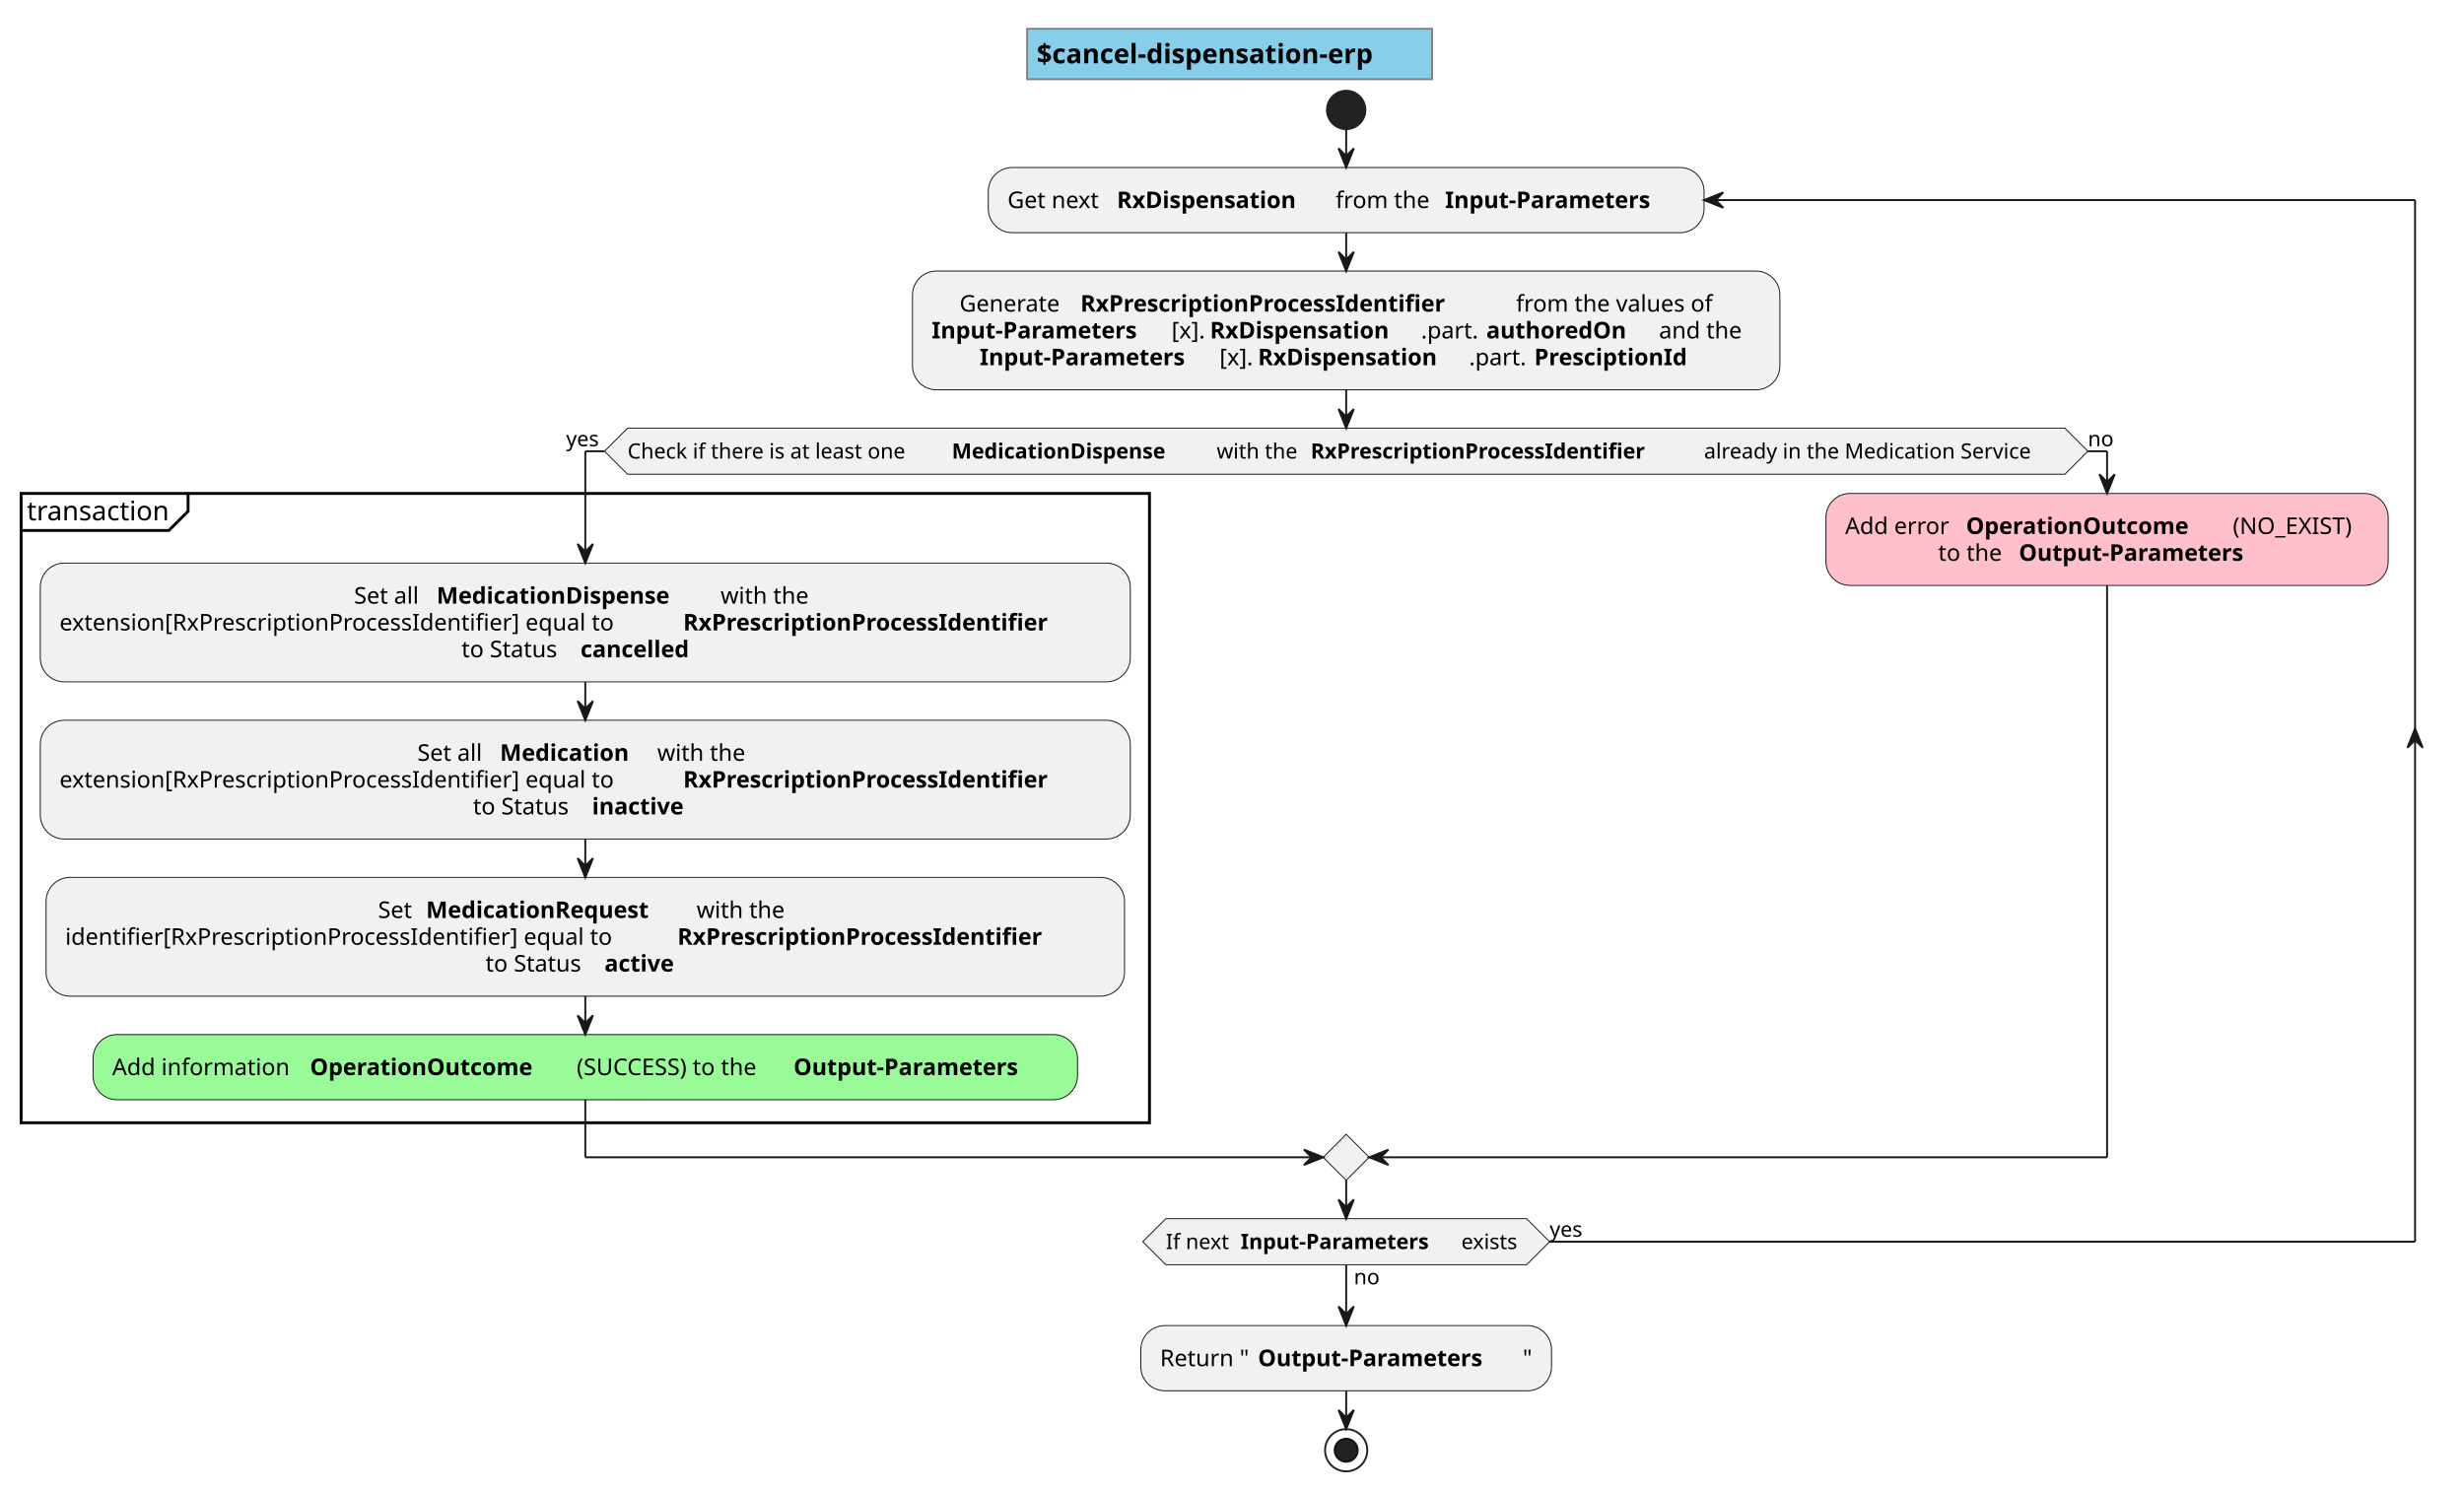
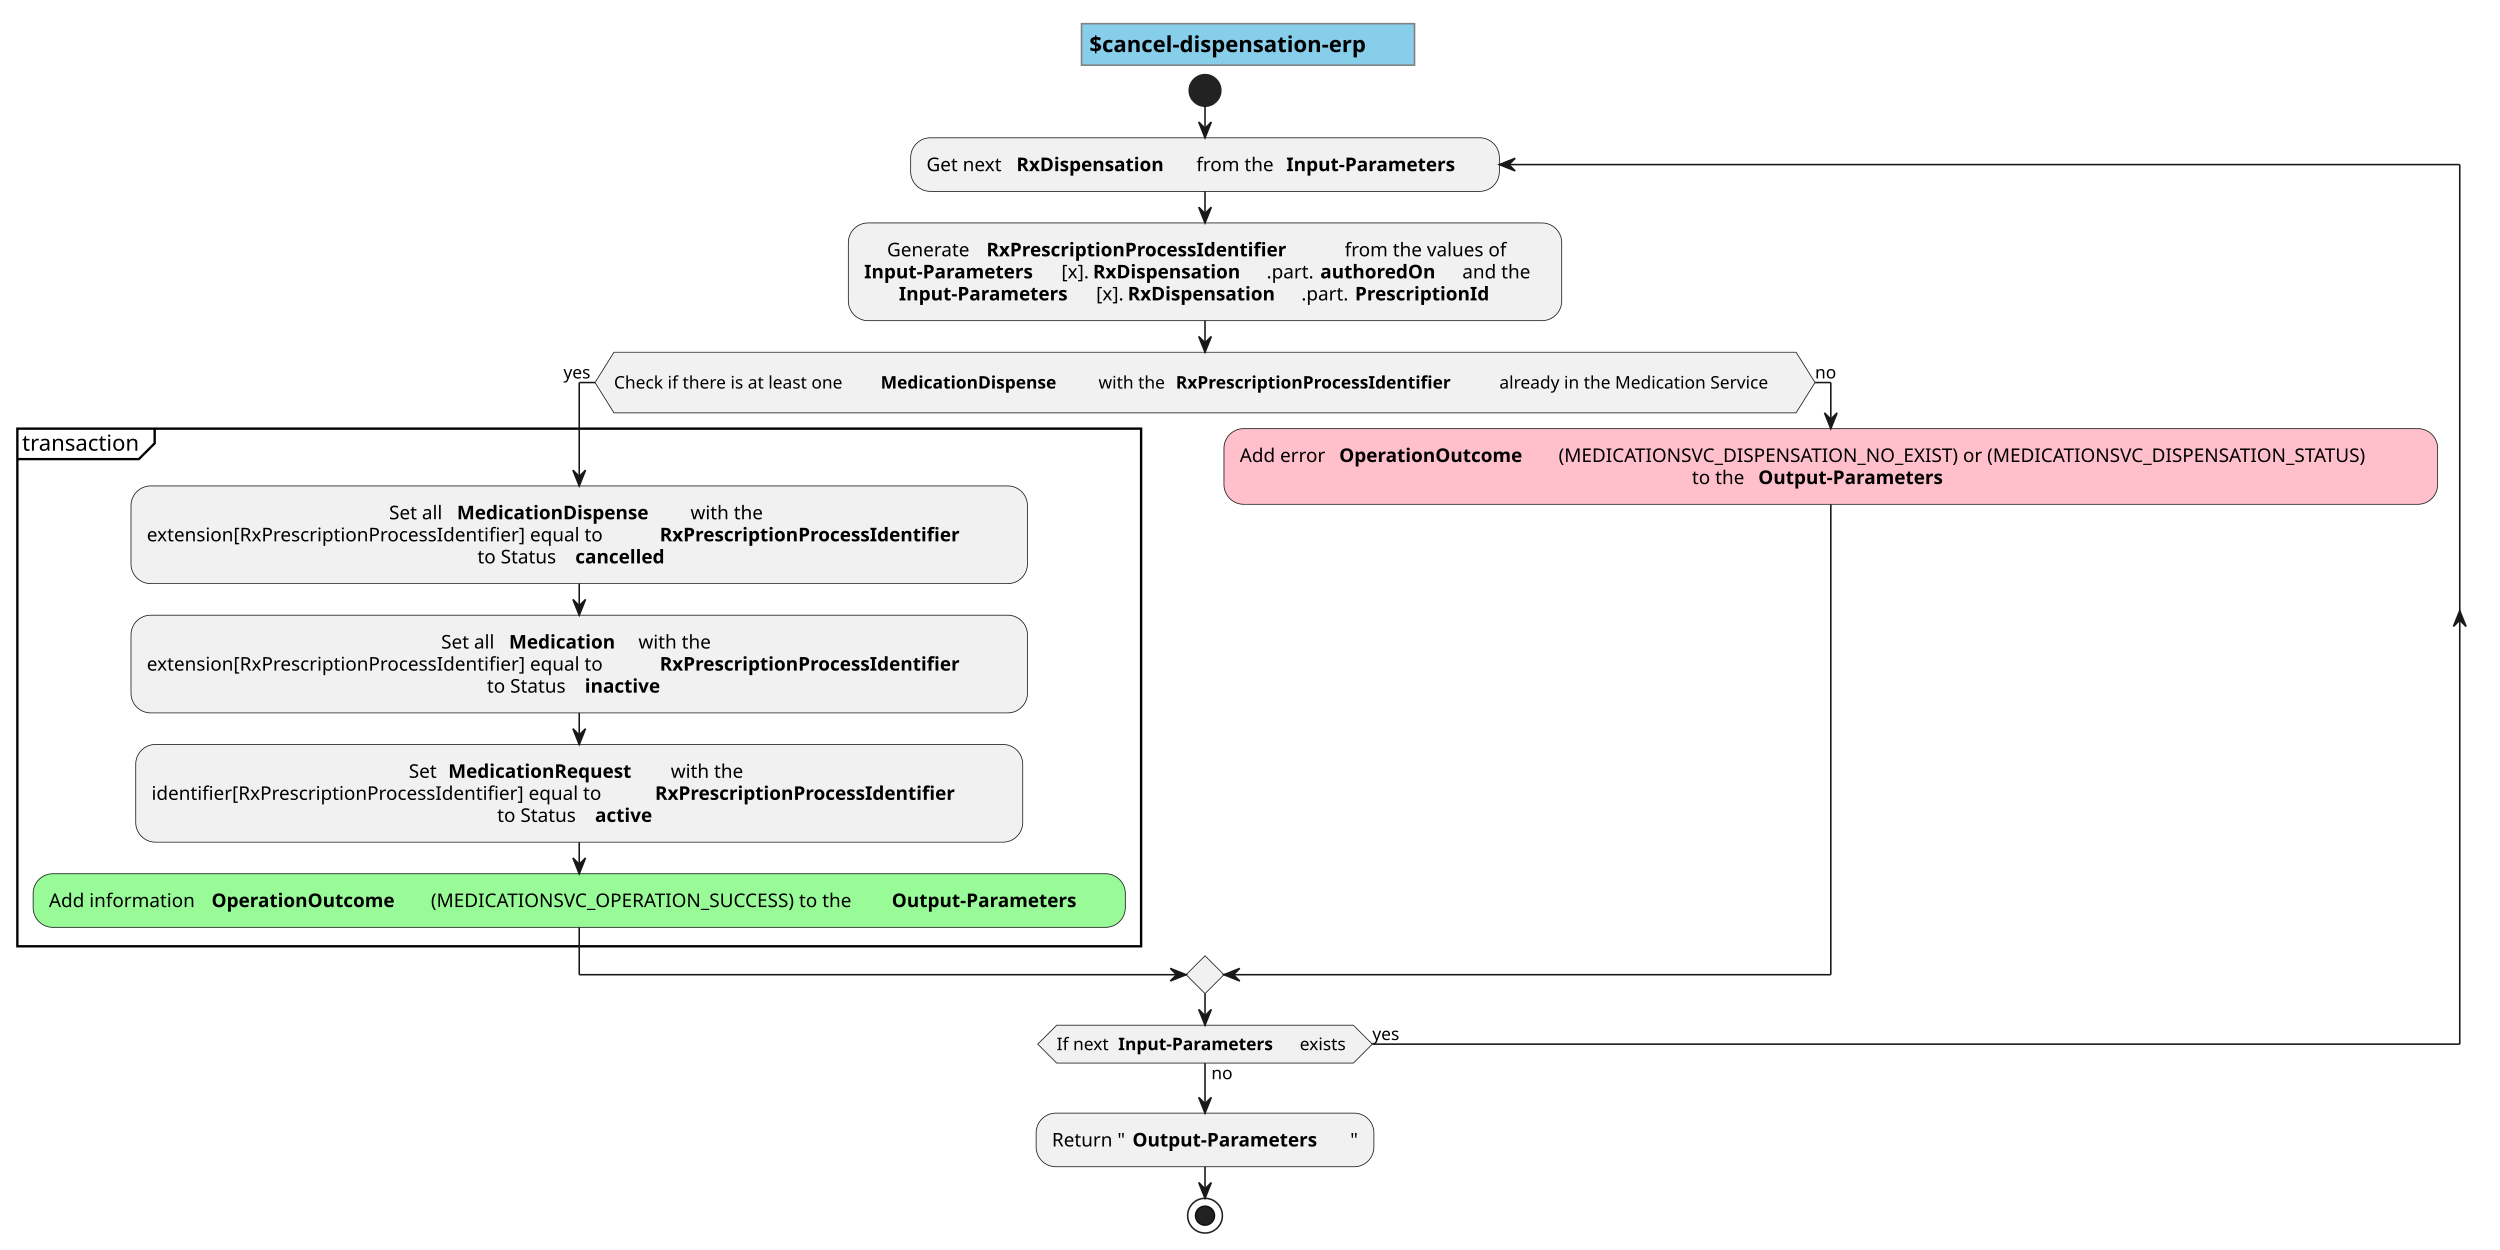
- <svg xmlns="http://www.w3.org/2000/svg" contentStyleType="text/css" height="777px" preserveAspectRatio="none" style="width:1284px;height:777px;background:#FFFFFF;" version="1.1" viewBox="0 0 1284 777" width="1284px" zoomAndPan="magnify">
+ <svg xmlns="http://www.w3.org/2000/svg" contentStyleType="text/css" height="792px" preserveAspectRatio="none" style="width:1584px;height:792px;background:#FFFFFF;" version="1.1" viewBox="0 0 1584 792" width="1584px" zoomAndPan="magnify">
  <defs />
  <g>
-     <rect fill="#87CEEB" height="26.297" id="_title" style="stroke:#808080;stroke-width:1.0;" width="211" x="535.25" y="15" />
-     <text fill="#000000" font-family="sans-serif" font-size="14" font-weight="bold" lengthAdjust="spacing" textLength="201" x="540.25" y="32.995">$cancel-dispensation-erp</text>
-     <ellipse cx="701.5" cy="57.297" fill="#222222" rx="10" ry="10" style="stroke:#222222;stroke-width:1.0;" />
-     <rect fill="#F1F1F1" height="61.906" rx="12.5" ry="12.5" style="stroke:#181818;stroke-width:0.5;" width="452" x="475.5" y="141.266" />
-     <text fill="#000000" font-family="sans-serif" font-size="12" lengthAdjust="spacing" textLength="59" x="500" y="162.404">Generate</text>
-     <text fill="#000000" font-family="sans-serif" font-size="12" font-weight="bold" lengthAdjust="spacing" textLength="223" x="563" y="162.404">RxPrescriptionProcessIdentifier</text>
-     <text fill="#000000" font-family="sans-serif" font-size="12" lengthAdjust="spacing" textLength="113" x="790" y="162.404">from the values of</text>
-     <text fill="#000000" font-family="sans-serif" font-size="12" font-weight="bold" lengthAdjust="spacing" textLength="125" x="485.5" y="176.373">Input-Parameters</text>
-     <text fill="#000000" font-family="sans-serif" font-size="12" lengthAdjust="spacing" textLength="20" x="610.5" y="176.373">[x].</text>
-     <text fill="#000000" font-family="sans-serif" font-size="12" font-weight="bold" lengthAdjust="spacing" textLength="110" x="630.5" y="176.373">RxDispensation</text>
-     <text fill="#000000" font-family="sans-serif" font-size="12" lengthAdjust="spacing" textLength="34" x="740.5" y="176.373">.part.</text>
-     <text fill="#000000" font-family="sans-serif" font-size="12" font-weight="bold" lengthAdjust="spacing" textLength="86" x="774.5" y="176.373">authoredOn</text>
-     <text fill="#000000" font-family="sans-serif" font-size="12" lengthAdjust="spacing" textLength="49" x="864.5" y="176.373">and the</text>
-     <text fill="#000000" font-family="sans-serif" font-size="12" font-weight="bold" lengthAdjust="spacing" textLength="125" x="510.5" y="190.342">Input-Parameters</text>
-     <text fill="#000000" font-family="sans-serif" font-size="12" lengthAdjust="spacing" textLength="20" x="635.5" y="190.342">[x].</text>
-     <text fill="#000000" font-family="sans-serif" font-size="12" font-weight="bold" lengthAdjust="spacing" textLength="110" x="655.5" y="190.342">RxDispensation</text>
-     <text fill="#000000" font-family="sans-serif" font-size="12" lengthAdjust="spacing" textLength="34" x="765.5" y="190.342">.part.</text>
-     <text fill="#000000" font-family="sans-serif" font-size="12" font-weight="bold" lengthAdjust="spacing" textLength="93" x="799.5" y="190.342">PresciptionId</text>
-     <polygon fill="#F1F1F1" points="327,223.172,1076,223.172,1088,235.172,1076,247.172,327,247.172,315,235.172,327,223.172" style="stroke:#181818;stroke-width:0.5;" />
-     <text fill="#000000" font-family="sans-serif" font-size="11" lengthAdjust="spacing" textLength="165" x="327" y="238.98">Check if there is at least one</text>
-     <text fill="#000000" font-family="sans-serif" font-size="11" font-weight="bold" lengthAdjust="spacing" textLength="130" x="496" y="238.98">MedicationDispense</text>
-     <text fill="#000000" font-family="sans-serif" font-size="11" lengthAdjust="spacing" textLength="45" x="634" y="238.98">with the</text>
-     <text fill="#000000" font-family="sans-serif" font-size="11" font-weight="bold" lengthAdjust="spacing" textLength="201" x="683" y="238.98">RxPrescriptionProcessIdentifier</text>
-     <text fill="#000000" font-family="sans-serif" font-size="11" lengthAdjust="spacing" textLength="188" x="888" y="238.98">already in the Medication Service</text>
-     <text fill="#000000" font-family="sans-serif" font-size="11" lengthAdjust="spacing" textLength="20" x="295" y="232.578">yes</text>
-     <text fill="#000000" font-family="sans-serif" font-size="11" lengthAdjust="spacing" textLength="14" x="1088" y="232.578">no</text>
-     <rect fill="none" height="327.984" style="stroke:#000000;stroke-width:1.5;" width="588" x="11" y="257.172" />
-     <path d="M98,257.172 L98,266.469 L88,276.469 L11,276.469 " fill="none" style="stroke:#000000;stroke-width:1.5;" />
-     <text fill="#000000" font-family="sans-serif" font-size="14" lengthAdjust="spacing" textLength="77" x="14" y="271.167">transaction</text>
-     <rect fill="#F1F1F1" height="61.906" rx="12.5" ry="12.5" style="stroke:#181818;stroke-width:0.5;" width="568" x="21" y="293.469" />
-     <text fill="#000000" font-family="sans-serif" font-size="12" lengthAdjust="spacing" textLength="39" x="184.5" y="314.607">Set all</text>
-     <text fill="#000000" font-family="sans-serif" font-size="12" font-weight="bold" lengthAdjust="spacing" textLength="144" x="227.5" y="314.607">MedicationDispense</text>
-     <text fill="#000000" font-family="sans-serif" font-size="12" lengthAdjust="spacing" textLength="50" x="375.5" y="314.607">with the</text>
-     <text fill="#000000" font-family="sans-serif" font-size="12" lengthAdjust="spacing" textLength="321" x="31" y="328.576">extension[RxPrescriptionProcessIdentifier] equal to</text>
-     <text fill="#000000" font-family="sans-serif" font-size="12" font-weight="bold" lengthAdjust="spacing" textLength="223" x="356" y="328.576">RxPrescriptionProcessIdentifier</text>
-     <text fill="#000000" font-family="sans-serif" font-size="12" lengthAdjust="spacing" textLength="58" x="240.5" y="342.545">to Status</text>
-     <text fill="#000000" font-family="sans-serif" font-size="12" font-weight="bold" lengthAdjust="spacing" textLength="67" x="302.5" y="342.545">cancelled</text>
-     <rect fill="#F1F1F1" height="61.906" rx="12.5" ry="12.5" style="stroke:#181818;stroke-width:0.5;" width="568" x="21" y="375.375" />
-     <text fill="#000000" font-family="sans-serif" font-size="12" lengthAdjust="spacing" textLength="39" x="217.5" y="396.514">Set all</text>
-     <text fill="#000000" font-family="sans-serif" font-size="12" font-weight="bold" lengthAdjust="spacing" textLength="78" x="260.5" y="396.514">Medication</text>
-     <text fill="#000000" font-family="sans-serif" font-size="12" lengthAdjust="spacing" textLength="50" x="342.5" y="396.514">with the</text>
-     <text fill="#000000" font-family="sans-serif" font-size="12" lengthAdjust="spacing" textLength="321" x="31" y="410.482">extension[RxPrescriptionProcessIdentifier] equal to</text>
-     <text fill="#000000" font-family="sans-serif" font-size="12" font-weight="bold" lengthAdjust="spacing" textLength="223" x="356" y="410.482">RxPrescriptionProcessIdentifier</text>
-     <text fill="#000000" font-family="sans-serif" font-size="12" lengthAdjust="spacing" textLength="58" x="246.5" y="424.451">to Status</text>
-     <text fill="#000000" font-family="sans-serif" font-size="12" font-weight="bold" lengthAdjust="spacing" textLength="55" x="308.5" y="424.451">inactive</text>
-     <rect fill="#F1F1F1" height="61.906" rx="12.5" ry="12.5" style="stroke:#181818;stroke-width:0.5;" width="562" x="24" y="457.281" />
-     <text fill="#000000" font-family="sans-serif" font-size="12" lengthAdjust="spacing" textLength="21" x="197" y="478.42">Set</text>
-     <text fill="#000000" font-family="sans-serif" font-size="12" font-weight="bold" lengthAdjust="spacing" textLength="137" x="222" y="478.42">MedicationRequest</text>
-     <text fill="#000000" font-family="sans-serif" font-size="12" lengthAdjust="spacing" textLength="50" x="363" y="478.42">with the</text>
-     <text fill="#000000" font-family="sans-serif" font-size="12" lengthAdjust="spacing" textLength="315" x="34" y="492.389">identifier[RxPrescriptionProcessIdentifier] equal to</text>
-     <text fill="#000000" font-family="sans-serif" font-size="12" font-weight="bold" lengthAdjust="spacing" textLength="223" x="353" y="492.389">RxPrescriptionProcessIdentifier</text>
-     <text fill="#000000" font-family="sans-serif" font-size="12" lengthAdjust="spacing" textLength="58" x="253" y="506.357">to Status</text>
-     <text fill="#000000" font-family="sans-serif" font-size="12" font-weight="bold" lengthAdjust="spacing" textLength="42" x="315" y="506.357">active</text>
-     <rect fill="#98FB98" height="33.969" rx="12.5" ry="12.5" style="stroke:#181818;stroke-width:0.5;" width="513" x="48.5" y="539.188" />
-     <text fill="#000000" font-family="sans-serif" font-size="12" lengthAdjust="spacing" textLength="99" x="58.5" y="560.326">Add information</text>
-     <text fill="#000000" font-family="sans-serif" font-size="12" font-weight="bold" lengthAdjust="spacing" textLength="135" x="161.5" y="560.326">OperationOutcome</text>
-     <text fill="#000000" font-family="sans-serif" font-size="12" lengthAdjust="spacing" textLength="109" x="300.5" y="560.326">(SUCCESS) to the</text>
-     <text fill="#000000" font-family="sans-serif" font-size="12" font-weight="bold" lengthAdjust="spacing" textLength="138" x="413.5" y="560.326">Output-Parameters</text>
-     <rect fill="#FFC0CB" height="47.938" rx="12.5" ry="12.5" style="stroke:#181818;stroke-width:0.5;" width="293" x="951.5" y="257.172" />
-     <text fill="#000000" font-family="sans-serif" font-size="12" lengthAdjust="spacing" textLength="59" x="961.5" y="278.31">Add error</text>
-     <text fill="#000000" font-family="sans-serif" font-size="12" font-weight="bold" lengthAdjust="spacing" textLength="135" x="1024.5" y="278.31">OperationOutcome</text>
-     <text fill="#000000" font-family="sans-serif" font-size="12" lengthAdjust="spacing" textLength="67" x="1163.5" y="278.31">(NO_EXIST)</text>
-     <text fill="#000000" font-family="sans-serif" font-size="12" lengthAdjust="spacing" textLength="38" x="1010" y="292.279">to the</text>
-     <text fill="#000000" font-family="sans-serif" font-size="12" font-weight="bold" lengthAdjust="spacing" textLength="138" x="1052" y="292.279">Output-Parameters</text>
-     <polygon fill="#F1F1F1" points="701.5,591.156,713.5,603.156,701.5,615.156,689.5,603.156,701.5,591.156" style="stroke:#181818;stroke-width:0.5;" />
-     <rect fill="#F1F1F1" height="33.969" rx="12.5" ry="12.5" style="stroke:#181818;stroke-width:0.5;" width="373" x="515" y="87.297" />
-     <text fill="#000000" font-family="sans-serif" font-size="12" lengthAdjust="spacing" textLength="53" x="525" y="108.436">Get next</text>
-     <text fill="#000000" font-family="sans-serif" font-size="12" font-weight="bold" lengthAdjust="spacing" textLength="110" x="582" y="108.436">RxDispensation</text>
-     <text fill="#000000" font-family="sans-serif" font-size="12" lengthAdjust="spacing" textLength="53" x="696" y="108.436">from the</text>
-     <text fill="#000000" font-family="sans-serif" font-size="12" font-weight="bold" lengthAdjust="spacing" textLength="125" x="753" y="108.436">Input-Parameters</text>
-     <polygon fill="#F1F1F1" points="607.5,635.156,795.5,635.156,807.5,647.156,795.5,659.156,607.5,659.156,595.5,647.156,607.5,635.156" style="stroke:#181818;stroke-width:0.5;" />
-     <text fill="#000000" font-family="sans-serif" font-size="11" lengthAdjust="spacing" textLength="14" x="705.5" y="669.367">no</text>
-     <text fill="#000000" font-family="sans-serif" font-size="11" lengthAdjust="spacing" textLength="35" x="607.5" y="650.964">If next</text>
-     <text fill="#000000" font-family="sans-serif" font-size="11" font-weight="bold" lengthAdjust="spacing" textLength="111" x="646.5" y="650.964">Input-Parameters</text>
-     <text fill="#000000" font-family="sans-serif" font-size="11" lengthAdjust="spacing" textLength="34" x="761.5" y="650.964">exists</text>
-     <text fill="#000000" font-family="sans-serif" font-size="11" lengthAdjust="spacing" textLength="20" x="807.5" y="644.562">yes</text>
-     <rect fill="#F1F1F1" height="33.969" rx="12.5" ry="12.5" style="stroke:#181818;stroke-width:0.5;" width="214" x="594.5" y="690.867" />
-     <text fill="#000000" font-family="sans-serif" font-size="12" lengthAdjust="spacing" textLength="51" x="604.5" y="712.005">Return "</text>
-     <text fill="#000000" font-family="sans-serif" font-size="12" font-weight="bold" lengthAdjust="spacing" textLength="138" x="655.5" y="712.005">Output-Parameters</text>
-     <text fill="#000000" font-family="sans-serif" font-size="12" lengthAdjust="spacing" textLength="5" x="793.5" y="712.005">"</text>
-     <ellipse cx="701.5" cy="755.835" fill="none" rx="11" ry="11" style="stroke:#222222;stroke-width:1.0;" />
-     <ellipse cx="701.5" cy="755.835" fill="#222222" rx="6" ry="6" style="stroke:#111111;stroke-width:1.0;" />
-     <line style="stroke:#181818;stroke-width:1.0;" x1="305" x2="305" y1="355.375" y2="375.375" />
-     <polygon fill="#181818" points="301,365.375,305,375.375,309,365.375,305,369.375" style="stroke:#181818;stroke-width:1.0;" />
-     <line style="stroke:#181818;stroke-width:1.0;" x1="305" x2="305" y1="437.281" y2="457.281" />
-     <polygon fill="#181818" points="301,447.281,305,457.281,309,447.281,305,451.281" style="stroke:#181818;stroke-width:1.0;" />
-     <line style="stroke:#181818;stroke-width:1.0;" x1="305" x2="305" y1="519.188" y2="539.188" />
-     <polygon fill="#181818" points="301,529.188,305,539.188,309,529.188,305,533.188" style="stroke:#181818;stroke-width:1.0;" />
-     <line style="stroke:#181818;stroke-width:1.0;" x1="315" x2="305" y1="235.172" y2="235.172" />
-     <line style="stroke:#181818;stroke-width:1.0;" x1="305" x2="305" y1="235.172" y2="293.469" />
-     <polygon fill="#181818" points="301,283.469,305,293.469,309,283.469,305,287.469" style="stroke:#181818;stroke-width:1.0;" />
-     <line style="stroke:#181818;stroke-width:1.0;" x1="1088" x2="1098" y1="235.172" y2="235.172" />
-     <line style="stroke:#181818;stroke-width:1.0;" x1="1098" x2="1098" y1="235.172" y2="257.172" />
-     <polygon fill="#181818" points="1094,247.172,1098,257.172,1102,247.172,1098,251.172" style="stroke:#181818;stroke-width:1.0;" />
-     <line style="stroke:#181818;stroke-width:1.0;" x1="305" x2="305" y1="573.156" y2="603.156" />
-     <line style="stroke:#181818;stroke-width:1.0;" x1="305" x2="689.5" y1="603.156" y2="603.156" />
-     <polygon fill="#181818" points="679.5,599.156,689.5,603.156,679.5,607.156,683.5,603.156" style="stroke:#181818;stroke-width:1.0;" />
-     <line style="stroke:#181818;stroke-width:1.0;" x1="1098" x2="1098" y1="305.109" y2="603.156" />
-     <line style="stroke:#181818;stroke-width:1.0;" x1="1098" x2="713.5" y1="603.156" y2="603.156" />
-     <polygon fill="#181818" points="723.5,599.156,713.5,603.156,723.5,607.156,719.5,603.156" style="stroke:#181818;stroke-width:1.0;" />
-     <line style="stroke:#181818;stroke-width:1.0;" x1="701.5" x2="701.5" y1="203.172" y2="223.172" />
-     <polygon fill="#181818" points="697.5,213.172,701.5,223.172,705.5,213.172,701.5,217.172" style="stroke:#181818;stroke-width:1.0;" />
-     <line style="stroke:#181818;stroke-width:1.0;" x1="701.5" x2="701.5" y1="121.266" y2="141.266" />
-     <polygon fill="#181818" points="697.5,131.266,701.5,141.266,705.5,131.266,701.5,135.266" style="stroke:#181818;stroke-width:1.0;" />
-     <line style="stroke:#181818;stroke-width:1.0;" x1="807.5" x2="1258.5" y1="647.156" y2="647.156" />
-     <polygon fill="#181818" points="1254.5,389.719,1258.5,379.719,1262.5,389.719,1258.5,385.719" style="stroke:#181818;stroke-width:1.0;" />
-     <line style="stroke:#181818;stroke-width:1.0;" x1="1258.5" x2="1258.5" y1="104.281" y2="647.156" />
-     <line style="stroke:#181818;stroke-width:1.0;" x1="1258.5" x2="888" y1="104.281" y2="104.281" />
-     <polygon fill="#181818" points="898,100.281,888,104.281,898,108.281,894,104.281" style="stroke:#181818;stroke-width:1.0;" />
-     <line style="stroke:#181818;stroke-width:1.0;" x1="701.5" x2="701.5" y1="615.156" y2="635.156" />
-     <polygon fill="#181818" points="697.5,625.156,701.5,635.156,705.5,625.156,701.5,629.156" style="stroke:#181818;stroke-width:1.0;" />
-     <line style="stroke:#181818;stroke-width:1.0;" x1="701.5" x2="701.5" y1="67.297" y2="87.297" />
-     <polygon fill="#181818" points="697.5,77.297,701.5,87.297,705.5,77.297,701.5,81.297" style="stroke:#181818;stroke-width:1.0;" />
-     <line style="stroke:#181818;stroke-width:1.0;" x1="701.5" x2="701.5" y1="659.156" y2="690.867" />
-     <polygon fill="#181818" points="697.5,680.867,701.5,690.867,705.5,680.867,701.5,684.867" style="stroke:#181818;stroke-width:1.0;" />
-     <line style="stroke:#181818;stroke-width:1.0;" x1="701.5" x2="701.5" y1="724.835" y2="744.835" />
-     <polygon fill="#181818" points="697.5,734.835,701.5,744.835,705.5,734.835,701.5,738.835" style="stroke:#181818;stroke-width:1.0;" />
+     <rect fill="#87CEEB" height="26.297" id="_title" style="stroke:#808080;stroke-width:1.0;" width="211" x="685.25" y="15" />
+     <text fill="#000000" font-family="sans-serif" font-size="14" font-weight="bold" lengthAdjust="spacing" textLength="201" x="690.25" y="32.995">$cancel-dispensation-erp</text>
+     <ellipse cx="763.5" cy="57.297" fill="#222222" rx="10" ry="10" style="stroke:#222222;stroke-width:1.0;" />
+     <rect fill="#F1F1F1" height="61.906" rx="12.5" ry="12.5" style="stroke:#181818;stroke-width:0.5;" width="452" x="537.5" y="141.266" />
+     <text fill="#000000" font-family="sans-serif" font-size="12" lengthAdjust="spacing" textLength="59" x="562" y="162.404">Generate</text>
+     <text fill="#000000" font-family="sans-serif" font-size="12" font-weight="bold" lengthAdjust="spacing" textLength="223" x="625" y="162.404">RxPrescriptionProcessIdentifier</text>
+     <text fill="#000000" font-family="sans-serif" font-size="12" lengthAdjust="spacing" textLength="113" x="852" y="162.404">from the values of</text>
+     <text fill="#000000" font-family="sans-serif" font-size="12" font-weight="bold" lengthAdjust="spacing" textLength="125" x="547.5" y="176.373">Input-Parameters</text>
+     <text fill="#000000" font-family="sans-serif" font-size="12" lengthAdjust="spacing" textLength="20" x="672.5" y="176.373">[x].</text>
+     <text fill="#000000" font-family="sans-serif" font-size="12" font-weight="bold" lengthAdjust="spacing" textLength="110" x="692.5" y="176.373">RxDispensation</text>
+     <text fill="#000000" font-family="sans-serif" font-size="12" lengthAdjust="spacing" textLength="34" x="802.5" y="176.373">.part.</text>
+     <text fill="#000000" font-family="sans-serif" font-size="12" font-weight="bold" lengthAdjust="spacing" textLength="86" x="836.5" y="176.373">authoredOn</text>
+     <text fill="#000000" font-family="sans-serif" font-size="12" lengthAdjust="spacing" textLength="49" x="926.5" y="176.373">and the</text>
+     <text fill="#000000" font-family="sans-serif" font-size="12" font-weight="bold" lengthAdjust="spacing" textLength="125" x="569.5" y="190.342">Input-Parameters</text>
+     <text fill="#000000" font-family="sans-serif" font-size="12" lengthAdjust="spacing" textLength="20" x="694.5" y="190.342">[x].</text>
+     <text fill="#000000" font-family="sans-serif" font-size="12" font-weight="bold" lengthAdjust="spacing" textLength="110" x="714.5" y="190.342">RxDispensation</text>
+     <text fill="#000000" font-family="sans-serif" font-size="12" lengthAdjust="spacing" textLength="34" x="824.5" y="190.342">.part.</text>
+     <text fill="#000000" font-family="sans-serif" font-size="12" font-weight="bold" lengthAdjust="spacing" textLength="99" x="858.5" y="190.342">PrescriptionId</text>
+     <polygon fill="#F1F1F1" points="389,223.172,1138,223.172,1150,242.379,1138,261.586,389,261.586,377,242.379,389,223.172" style="stroke:#181818;stroke-width:0.5;" />
+     <text fill="#000000" font-family="sans-serif" font-size="11" lengthAdjust="spacing" textLength="4" x="761.5" y="233.382"> </text>
+     <text fill="#000000" font-family="sans-serif" font-size="11" lengthAdjust="spacing" textLength="165" x="389" y="246.187">Check if there is at least one</text>
+     <text fill="#000000" font-family="sans-serif" font-size="11" font-weight="bold" lengthAdjust="spacing" textLength="130" x="558" y="246.187">MedicationDispense</text>
+     <text fill="#000000" font-family="sans-serif" font-size="11" lengthAdjust="spacing" textLength="45" x="696" y="246.187">with the</text>
+     <text fill="#000000" font-family="sans-serif" font-size="11" font-weight="bold" lengthAdjust="spacing" textLength="201" x="745" y="246.187">RxPrescriptionProcessIdentifier</text>
+     <text fill="#000000" font-family="sans-serif" font-size="11" lengthAdjust="spacing" textLength="188" x="950" y="246.187">already in the Medication Service</text>
+     <text fill="#000000" font-family="sans-serif" font-size="11" lengthAdjust="spacing" textLength="4" x="761.5" y="258.992"> </text>
+     <text fill="#000000" font-family="sans-serif" font-size="11" lengthAdjust="spacing" textLength="20" x="357" y="239.785">yes</text>
+     <text fill="#000000" font-family="sans-serif" font-size="11" lengthAdjust="spacing" textLength="14" x="1150" y="239.785">no</text>
+     <rect fill="none" height="327.984" style="stroke:#000000;stroke-width:1.5;" width="712" x="11" y="271.586" />
+     <path d="M98,271.586 L98,280.883 L88,290.883 L11,290.883 " fill="none" style="stroke:#000000;stroke-width:1.5;" />
+     <text fill="#000000" font-family="sans-serif" font-size="14" lengthAdjust="spacing" textLength="77" x="14" y="285.581">transaction</text>
+     <rect fill="#F1F1F1" height="61.906" rx="12.5" ry="12.5" style="stroke:#181818;stroke-width:0.5;" width="568" x="83" y="307.883" />
+     <text fill="#000000" font-family="sans-serif" font-size="12" lengthAdjust="spacing" textLength="39" x="246.5" y="329.022">Set all</text>
+     <text fill="#000000" font-family="sans-serif" font-size="12" font-weight="bold" lengthAdjust="spacing" textLength="144" x="289.5" y="329.022">MedicationDispense</text>
+     <text fill="#000000" font-family="sans-serif" font-size="12" lengthAdjust="spacing" textLength="50" x="437.5" y="329.022">with the</text>
+     <text fill="#000000" font-family="sans-serif" font-size="12" lengthAdjust="spacing" textLength="321" x="93" y="342.99">extension[RxPrescriptionProcessIdentifier] equal to</text>
+     <text fill="#000000" font-family="sans-serif" font-size="12" font-weight="bold" lengthAdjust="spacing" textLength="223" x="418" y="342.99">RxPrescriptionProcessIdentifier</text>
+     <text fill="#000000" font-family="sans-serif" font-size="12" lengthAdjust="spacing" textLength="58" x="302.5" y="356.959">to Status</text>
+     <text fill="#000000" font-family="sans-serif" font-size="12" font-weight="bold" lengthAdjust="spacing" textLength="67" x="364.5" y="356.959">cancelled</text>
+     <rect fill="#F1F1F1" height="61.906" rx="12.5" ry="12.5" style="stroke:#181818;stroke-width:0.5;" width="568" x="83" y="389.789" />
+     <text fill="#000000" font-family="sans-serif" font-size="12" lengthAdjust="spacing" textLength="39" x="279.5" y="410.928">Set all</text>
+     <text fill="#000000" font-family="sans-serif" font-size="12" font-weight="bold" lengthAdjust="spacing" textLength="78" x="322.5" y="410.928">Medication</text>
+     <text fill="#000000" font-family="sans-serif" font-size="12" lengthAdjust="spacing" textLength="50" x="404.5" y="410.928">with the</text>
+     <text fill="#000000" font-family="sans-serif" font-size="12" lengthAdjust="spacing" textLength="321" x="93" y="424.897">extension[RxPrescriptionProcessIdentifier] equal to</text>
+     <text fill="#000000" font-family="sans-serif" font-size="12" font-weight="bold" lengthAdjust="spacing" textLength="223" x="418" y="424.897">RxPrescriptionProcessIdentifier</text>
+     <text fill="#000000" font-family="sans-serif" font-size="12" lengthAdjust="spacing" textLength="58" x="308.5" y="438.865">to Status</text>
+     <text fill="#000000" font-family="sans-serif" font-size="12" font-weight="bold" lengthAdjust="spacing" textLength="55" x="370.5" y="438.865">inactive</text>
+     <rect fill="#F1F1F1" height="61.906" rx="12.5" ry="12.5" style="stroke:#181818;stroke-width:0.5;" width="562" x="86" y="471.695" />
+     <text fill="#000000" font-family="sans-serif" font-size="12" lengthAdjust="spacing" textLength="21" x="259" y="492.834">Set</text>
+     <text fill="#000000" font-family="sans-serif" font-size="12" font-weight="bold" lengthAdjust="spacing" textLength="137" x="284" y="492.834">MedicationRequest</text>
+     <text fill="#000000" font-family="sans-serif" font-size="12" lengthAdjust="spacing" textLength="50" x="425" y="492.834">with the</text>
+     <text fill="#000000" font-family="sans-serif" font-size="12" lengthAdjust="spacing" textLength="315" x="96" y="506.803">identifier[RxPrescriptionProcessIdentifier] equal to</text>
+     <text fill="#000000" font-family="sans-serif" font-size="12" font-weight="bold" lengthAdjust="spacing" textLength="223" x="415" y="506.803">RxPrescriptionProcessIdentifier</text>
+     <text fill="#000000" font-family="sans-serif" font-size="12" lengthAdjust="spacing" textLength="58" x="315" y="520.771">to Status</text>
+     <text fill="#000000" font-family="sans-serif" font-size="12" font-weight="bold" lengthAdjust="spacing" textLength="42" x="377" y="520.771">active</text>
+     <rect fill="#98FB98" height="33.969" rx="12.5" ry="12.5" style="stroke:#181818;stroke-width:0.5;" width="692" x="21" y="553.602" />
+     <text fill="#000000" font-family="sans-serif" font-size="12" lengthAdjust="spacing" textLength="99" x="31" y="574.74">Add information</text>
+     <text fill="#000000" font-family="sans-serif" font-size="12" font-weight="bold" lengthAdjust="spacing" textLength="135" x="134" y="574.74">OperationOutcome</text>
+     <text fill="#000000" font-family="sans-serif" font-size="12" lengthAdjust="spacing" textLength="288" x="273" y="574.74">(MEDICATIONSVC_OPERATION_SUCCESS) to the</text>
+     <text fill="#000000" font-family="sans-serif" font-size="12" font-weight="bold" lengthAdjust="spacing" textLength="138" x="565" y="574.74">Output-Parameters</text>
+     <rect fill="#FFC0CB" height="47.938" rx="12.5" ry="12.5" style="stroke:#181818;stroke-width:0.5;" width="769" x="775.5" y="271.586" />
+     <text fill="#000000" font-family="sans-serif" font-size="12" lengthAdjust="spacing" textLength="59" x="785.5" y="292.725">Add error</text>
+     <text fill="#000000" font-family="sans-serif" font-size="12" font-weight="bold" lengthAdjust="spacing" textLength="135" x="848.5" y="292.725">OperationOutcome</text>
+     <text fill="#000000" font-family="sans-serif" font-size="12" lengthAdjust="spacing" textLength="543" x="987.5" y="292.725">(MEDICATIONSVC_DISPENSATION_NO_EXIST) or (MEDICATIONSVC_DISPENSATION_STATUS)</text>
+     <text fill="#000000" font-family="sans-serif" font-size="12" lengthAdjust="spacing" textLength="38" x="1072" y="306.693">to the</text>
+     <text fill="#000000" font-family="sans-serif" font-size="12" font-weight="bold" lengthAdjust="spacing" textLength="138" x="1114" y="306.693">Output-Parameters</text>
+     <polygon fill="#F1F1F1" points="763.5,605.57,775.5,617.57,763.5,629.57,751.5,617.57,763.5,605.57" style="stroke:#181818;stroke-width:0.5;" />
+     <rect fill="#F1F1F1" height="33.969" rx="12.5" ry="12.5" style="stroke:#181818;stroke-width:0.5;" width="373" x="577" y="87.297" />
+     <text fill="#000000" font-family="sans-serif" font-size="12" lengthAdjust="spacing" textLength="53" x="587" y="108.436">Get next</text>
+     <text fill="#000000" font-family="sans-serif" font-size="12" font-weight="bold" lengthAdjust="spacing" textLength="110" x="644" y="108.436">RxDispensation</text>
+     <text fill="#000000" font-family="sans-serif" font-size="12" lengthAdjust="spacing" textLength="53" x="758" y="108.436">from the</text>
+     <text fill="#000000" font-family="sans-serif" font-size="12" font-weight="bold" lengthAdjust="spacing" textLength="125" x="815" y="108.436">Input-Parameters</text>
+     <polygon fill="#F1F1F1" points="669.5,649.57,857.5,649.57,869.5,661.57,857.5,673.57,669.5,673.57,657.5,661.57,669.5,649.57" style="stroke:#181818;stroke-width:0.5;" />
+     <text fill="#000000" font-family="sans-serif" font-size="11" lengthAdjust="spacing" textLength="14" x="767.5" y="683.781">no</text>
+     <text fill="#000000" font-family="sans-serif" font-size="11" lengthAdjust="spacing" textLength="35" x="669.5" y="665.378">If next</text>
+     <text fill="#000000" font-family="sans-serif" font-size="11" font-weight="bold" lengthAdjust="spacing" textLength="111" x="708.5" y="665.378">Input-Parameters</text>
+     <text fill="#000000" font-family="sans-serif" font-size="11" lengthAdjust="spacing" textLength="34" x="823.5" y="665.378">exists</text>
+     <text fill="#000000" font-family="sans-serif" font-size="11" lengthAdjust="spacing" textLength="20" x="869.5" y="658.976">yes</text>
+     <rect fill="#F1F1F1" height="33.969" rx="12.5" ry="12.5" style="stroke:#181818;stroke-width:0.5;" width="214" x="656.5" y="705.281" />
+     <text fill="#000000" font-family="sans-serif" font-size="12" lengthAdjust="spacing" textLength="51" x="666.5" y="726.419">Return "</text>
+     <text fill="#000000" font-family="sans-serif" font-size="12" font-weight="bold" lengthAdjust="spacing" textLength="138" x="717.5" y="726.419">Output-Parameters</text>
+     <text fill="#000000" font-family="sans-serif" font-size="12" lengthAdjust="spacing" textLength="5" x="855.5" y="726.419">"</text>
+     <ellipse cx="763.5" cy="770.25" fill="none" rx="11" ry="11" style="stroke:#222222;stroke-width:1.0;" />
+     <ellipse cx="763.5" cy="770.25" fill="#222222" rx="6" ry="6" style="stroke:#111111;stroke-width:1.0;" />
+     <line style="stroke:#181818;stroke-width:1.0;" x1="367" x2="367" y1="369.789" y2="389.789" />
+     <polygon fill="#181818" points="363,379.789,367,389.789,371,379.789,367,383.789" style="stroke:#181818;stroke-width:1.0;" />
+     <line style="stroke:#181818;stroke-width:1.0;" x1="367" x2="367" y1="451.695" y2="471.695" />
+     <polygon fill="#181818" points="363,461.695,367,471.695,371,461.695,367,465.695" style="stroke:#181818;stroke-width:1.0;" />
+     <line style="stroke:#181818;stroke-width:1.0;" x1="367" x2="367" y1="533.602" y2="553.602" />
+     <polygon fill="#181818" points="363,543.602,367,553.602,371,543.602,367,547.602" style="stroke:#181818;stroke-width:1.0;" />
+     <line style="stroke:#181818;stroke-width:1.0;" x1="377" x2="367" y1="242.379" y2="242.379" />
+     <line style="stroke:#181818;stroke-width:1.0;" x1="367" x2="367" y1="242.379" y2="307.883" />
+     <polygon fill="#181818" points="363,297.883,367,307.883,371,297.883,367,301.883" style="stroke:#181818;stroke-width:1.0;" />
+     <line style="stroke:#181818;stroke-width:1.0;" x1="1150" x2="1160" y1="242.379" y2="242.379" />
+     <line style="stroke:#181818;stroke-width:1.0;" x1="1160" x2="1160" y1="242.379" y2="271.586" />
+     <polygon fill="#181818" points="1156,261.586,1160,271.586,1164,261.586,1160,265.586" style="stroke:#181818;stroke-width:1.0;" />
+     <line style="stroke:#181818;stroke-width:1.0;" x1="367" x2="367" y1="587.57" y2="617.57" />
+     <line style="stroke:#181818;stroke-width:1.0;" x1="367" x2="751.5" y1="617.57" y2="617.57" />
+     <polygon fill="#181818" points="741.5,613.57,751.5,617.57,741.5,621.57,745.5,617.57" style="stroke:#181818;stroke-width:1.0;" />
+     <line style="stroke:#181818;stroke-width:1.0;" x1="1160" x2="1160" y1="319.523" y2="617.57" />
+     <line style="stroke:#181818;stroke-width:1.0;" x1="1160" x2="775.5" y1="617.57" y2="617.57" />
+     <polygon fill="#181818" points="785.5,613.57,775.5,617.57,785.5,621.57,781.5,617.57" style="stroke:#181818;stroke-width:1.0;" />
+     <line style="stroke:#181818;stroke-width:1.0;" x1="763.5" x2="763.5" y1="203.172" y2="223.172" />
+     <polygon fill="#181818" points="759.5,213.172,763.5,223.172,767.5,213.172,763.5,217.172" style="stroke:#181818;stroke-width:1.0;" />
+     <line style="stroke:#181818;stroke-width:1.0;" x1="763.5" x2="763.5" y1="121.266" y2="141.266" />
+     <polygon fill="#181818" points="759.5,131.266,763.5,141.266,767.5,131.266,763.5,135.266" style="stroke:#181818;stroke-width:1.0;" />
+     <line style="stroke:#181818;stroke-width:1.0;" x1="869.5" x2="1558.5" y1="661.57" y2="661.57" />
+     <polygon fill="#181818" points="1554.5,396.926,1558.5,386.926,1562.5,396.926,1558.5,392.926" style="stroke:#181818;stroke-width:1.0;" />
+     <line style="stroke:#181818;stroke-width:1.0;" x1="1558.5" x2="1558.5" y1="104.281" y2="661.57" />
+     <line style="stroke:#181818;stroke-width:1.0;" x1="1558.5" x2="950" y1="104.281" y2="104.281" />
+     <polygon fill="#181818" points="960,100.281,950,104.281,960,108.281,956,104.281" style="stroke:#181818;stroke-width:1.0;" />
+     <line style="stroke:#181818;stroke-width:1.0;" x1="763.5" x2="763.5" y1="629.57" y2="649.57" />
+     <polygon fill="#181818" points="759.5,639.57,763.5,649.57,767.5,639.57,763.5,643.57" style="stroke:#181818;stroke-width:1.0;" />
+     <line style="stroke:#181818;stroke-width:1.0;" x1="763.5" x2="763.5" y1="67.297" y2="87.297" />
+     <polygon fill="#181818" points="759.5,77.297,763.5,87.297,767.5,77.297,763.5,81.297" style="stroke:#181818;stroke-width:1.0;" />
+     <line style="stroke:#181818;stroke-width:1.0;" x1="763.5" x2="763.5" y1="673.57" y2="705.281" />
+     <polygon fill="#181818" points="759.5,695.281,763.5,705.281,767.5,695.281,763.5,699.281" style="stroke:#181818;stroke-width:1.0;" />
+     <line style="stroke:#181818;stroke-width:1.0;" x1="763.5" x2="763.5" y1="739.25" y2="759.25" />
+     <polygon fill="#181818" points="759.5,749.25,763.5,759.25,767.5,749.25,763.5,753.25" style="stroke:#181818;stroke-width:1.0;" />
  </g>
</svg>
